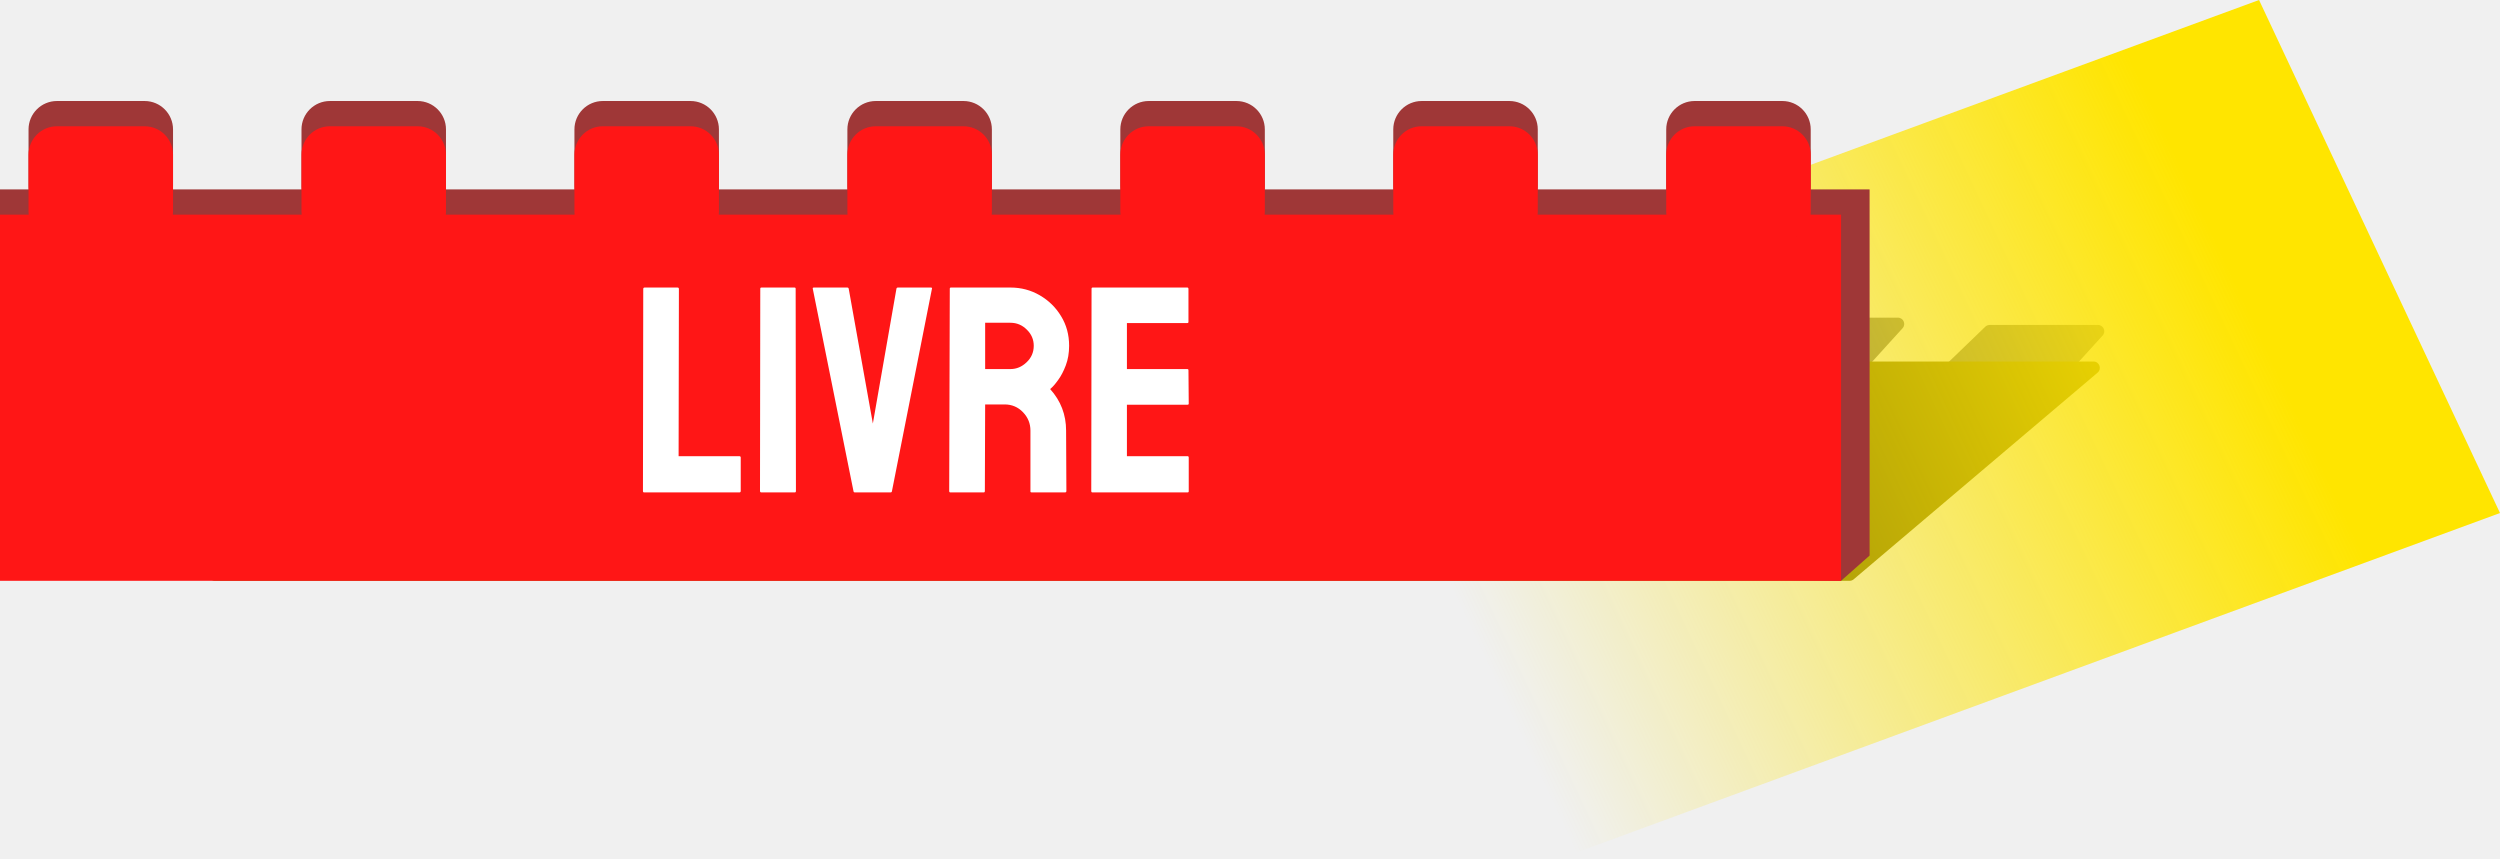
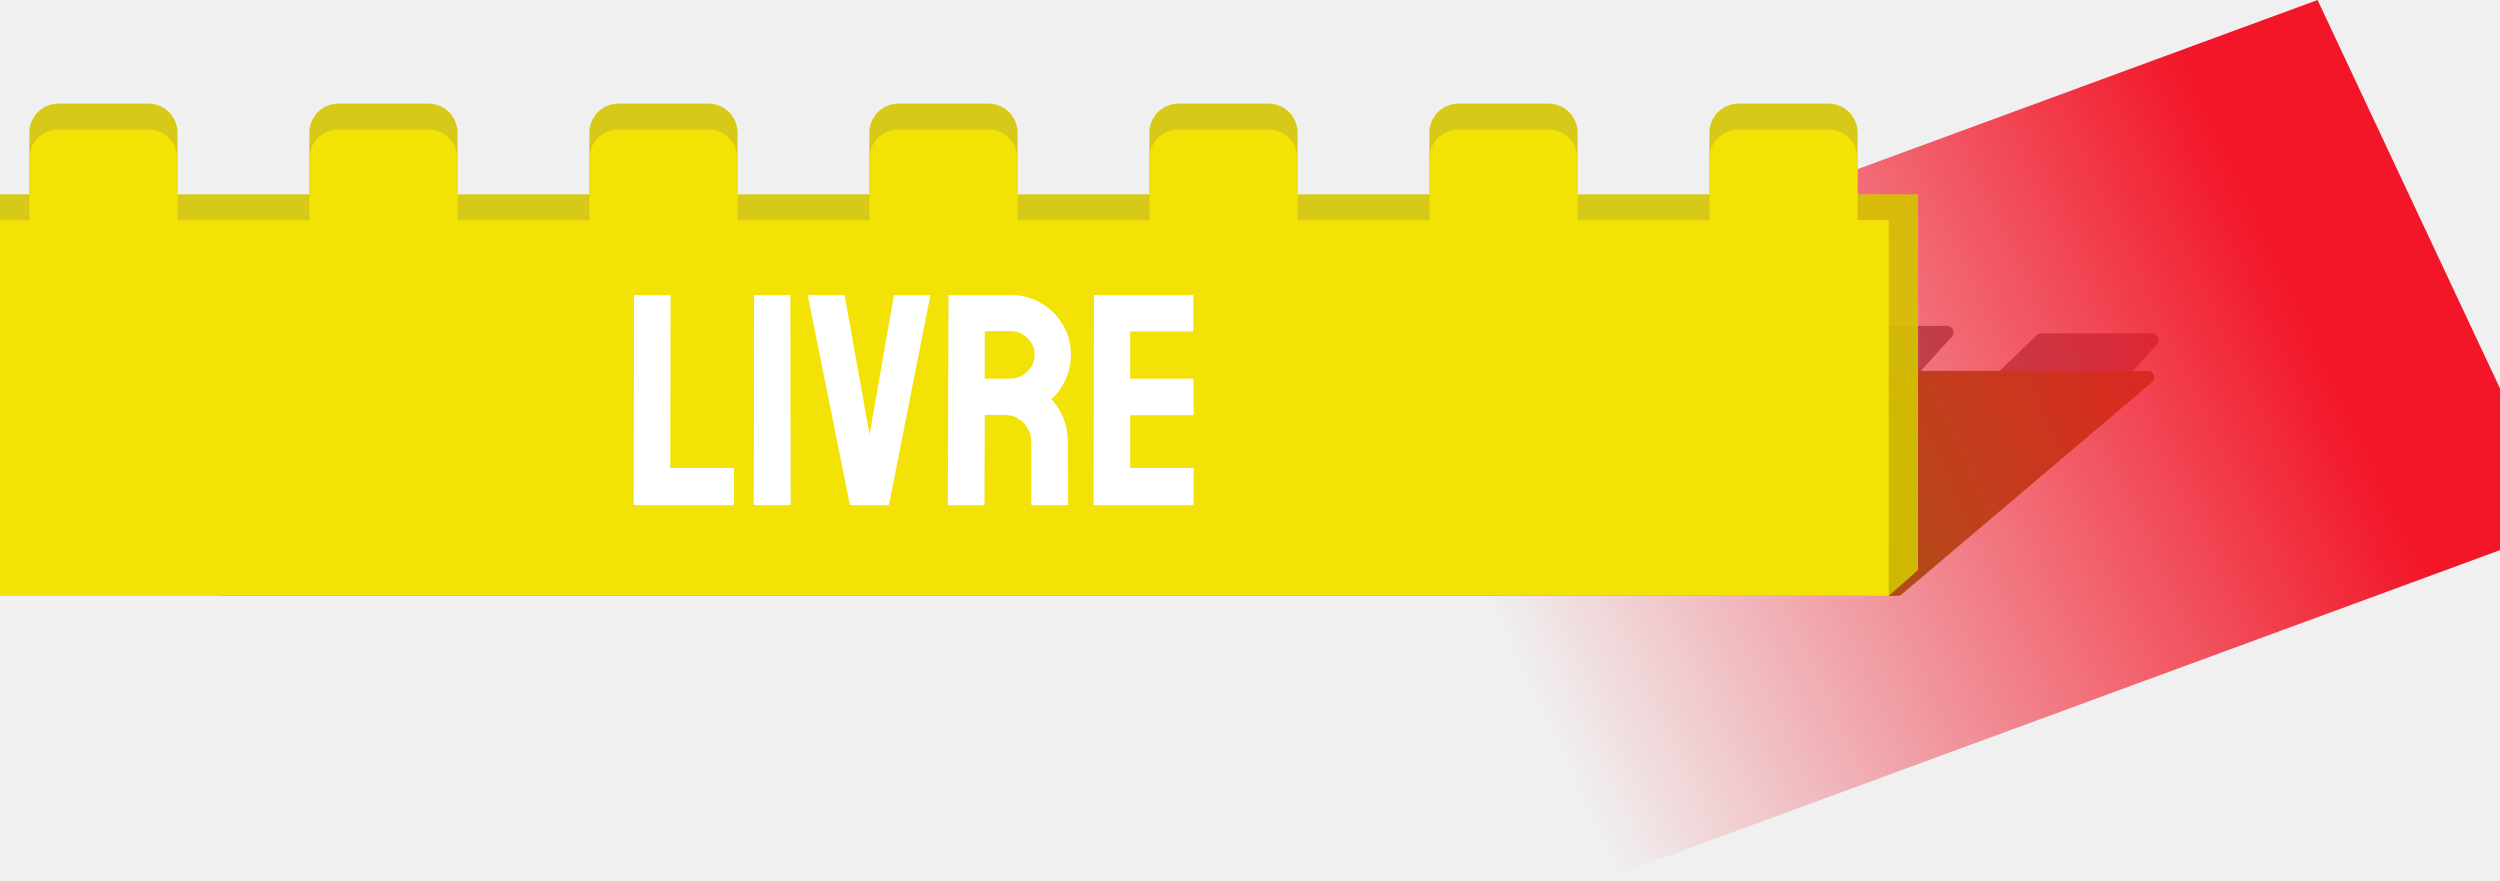
- <svg xmlns="http://www.w3.org/2000/svg" width="198" height="68" viewBox="0 0 198 68" fill="none">
+ <svg xmlns="http://www.w3.org/2000/svg" width="193" height="68" viewBox="0 0 193 68" fill="none">
  <path d="M157.233 25.877C157.326 25.787 157.45 25.737 157.58 25.737H166.159C166.592 25.737 166.82 26.252 166.529 26.573L161.13 32.52C161.036 32.625 160.901 32.684 160.76 32.684H151.41C150.96 32.684 150.739 32.136 151.063 31.824L157.233 25.877Z" fill="black" fill-opacity="0.5" />
  <path d="M141.388 25.298C141.482 25.208 141.606 25.158 141.735 25.158H150.314C150.748 25.158 150.976 25.673 150.684 25.994L145.286 31.941C145.191 32.046 145.057 32.105 144.916 32.105H135.566C135.116 32.105 134.895 31.558 135.219 31.245L141.388 25.298Z" fill="black" fill-opacity="0.5" />
  <path d="M109.37 24.719C109.463 24.629 109.587 24.579 109.717 24.579H118.296C118.729 24.579 118.957 25.094 118.666 25.415L113.267 31.362C113.173 31.467 113.038 31.526 112.897 31.526H103.547C103.097 31.526 102.876 30.979 103.2 30.666L109.37 24.719Z" fill="black" fill-opacity="0.5" />
  <path d="M87.749 24.14C87.842 24.05 87.966 24 88.096 24H96.674C97.108 24 97.336 24.515 97.045 24.836L91.646 30.783C91.552 30.888 91.417 30.947 91.276 30.947H81.926C81.476 30.947 81.255 30.4 81.579 30.087L87.749 24.14Z" fill="black" fill-opacity="0.5" />
  <path d="M32.894 28.78C32.988 28.685 33.116 28.632 33.249 28.632H165.807C166.273 28.632 166.485 29.212 166.13 29.513L146.811 45.882C146.72 45.958 146.606 46 146.487 46H17.024C16.58 46 16.356 45.464 16.669 45.148L32.894 28.78Z" fill="#7F740C" />
-   <rect width="78.009" height="44.89" transform="matrix(0.938592 -0.345029 0.425107 0.905143 105.698 26.9153)" fill="url(#paint0_linear_297_2)" />
-   <path d="M0 15H148.072V44L145.811 46L0 44V15Z" fill="#9F3737" />
-   <rect x="2.26" y="8" width="11.444" height="9" rx="2.25" fill="#9F3737" />
-   <rect x="23.878" y="8" width="11.444" height="9" rx="2.25" fill="#9F3737" />
-   <rect x="45.495" y="8" width="11.444" height="9" rx="2.25" fill="#9F3737" />
-   <rect x="67.113" y="8" width="11.444" height="9" rx="2.25" fill="#9F3737" />
-   <rect x="88.73" y="8" width="11.444" height="9" rx="2.25" fill="#9F3737" />
-   <rect x="110.347" y="8" width="11.444" height="9" rx="2.25" fill="#9F3737" />
-   <rect x="131.965" y="8" width="11.444" height="9" rx="2.25" fill="#9F3737" />
-   <rect y="17" width="145.811" height="29" fill="#FF1616" />
-   <rect x="2.26" y="10" width="11.444" height="9" rx="2.25" fill="#FF1616" />
-   <rect x="23.878" y="10" width="11.444" height="9" rx="2.25" fill="#FF1616" />
-   <rect x="45.495" y="10" width="11.444" height="9" rx="2.25" fill="#FF1616" />
-   <rect x="67.113" y="10" width="11.444" height="9" rx="2.25" fill="#FF1616" />
-   <rect x="88.73" y="10" width="11.444" height="9" rx="2.25" fill="#FF1616" />
-   <rect x="110.347" y="10" width="11.444" height="9" rx="2.25" fill="#FF1616" />
-   <rect x="131.965" y="10" width="11.444" height="9" rx="2.25" fill="#FF1616" />
-   <path d="M58.552 39H51.014C50.953 39 50.922 38.962 50.922 38.886L50.945 22.887C50.945 22.811 50.983 22.773 51.059 22.773H53.655C53.731 22.773 53.769 22.811 53.769 22.887L53.746 36.13H58.552C58.628 36.13 58.666 36.168 58.666 36.244V38.886C58.666 38.962 58.628 39 58.552 39ZM62.947 39H60.305C60.23 39 60.192 38.962 60.192 38.886L60.214 22.864C60.214 22.804 60.245 22.773 60.305 22.773H62.925C62.985 22.773 63.016 22.804 63.016 22.864L63.038 38.886C63.038 38.962 63.008 39 62.947 39ZM70.531 39H67.707C67.639 39 67.601 38.962 67.593 38.886L64.371 22.864C64.356 22.804 64.386 22.773 64.462 22.773H67.104C67.164 22.773 67.202 22.804 67.218 22.864L69.13 33.545L70.998 22.864C71.013 22.804 71.051 22.773 71.112 22.773H73.72C73.803 22.773 73.834 22.804 73.811 22.864L70.645 38.886C70.638 38.962 70.6 39 70.531 39ZM77.91 39H75.268C75.207 39 75.177 38.962 75.177 38.886L75.223 22.864C75.223 22.804 75.253 22.773 75.314 22.773H80.028C80.871 22.773 81.645 22.978 82.351 23.388C83.057 23.798 83.619 24.348 84.036 25.039C84.462 25.73 84.674 26.512 84.674 27.385C84.674 27.954 84.587 28.471 84.412 28.934C84.238 29.397 84.033 29.788 83.797 30.107C83.57 30.425 83.361 30.661 83.171 30.813C84.014 31.746 84.435 32.843 84.435 34.103L84.458 38.886C84.458 38.962 84.42 39 84.344 39H81.702C81.641 39 81.611 38.977 81.611 38.932V34.103C81.611 33.542 81.414 33.056 81.019 32.646C80.624 32.236 80.138 32.031 79.561 32.031H78.024L78.001 38.886C78.001 38.962 77.971 39 77.91 39ZM80.028 25.563H78.024V29.23H80.028C80.506 29.23 80.931 29.051 81.303 28.695C81.683 28.338 81.873 27.901 81.873 27.385C81.873 26.892 81.691 26.466 81.326 26.11C80.962 25.745 80.529 25.563 80.028 25.563ZM94.057 39H86.519C86.458 39 86.428 38.962 86.428 38.886L86.451 22.864C86.451 22.804 86.481 22.773 86.542 22.773H94.034C94.095 22.773 94.126 22.811 94.126 22.887V25.495C94.126 25.555 94.095 25.586 94.034 25.586H89.252V29.23H94.034C94.095 29.23 94.126 29.26 94.126 29.321L94.148 31.963C94.148 32.023 94.118 32.054 94.057 32.054H89.252V36.13H94.057C94.118 36.13 94.148 36.168 94.148 36.244V38.909C94.148 38.97 94.118 39 94.057 39Z" fill="white" />
+   <rect width="78.009" height="44.89" transform="matrix(0.938592 -0.345029 0.425107 0.905143 105.698 26.9153)" fill="url(#paint0_linear_367_2)" />
+   <path d="M0 15H148.072V44L145.811 46L0 44V15Z" fill="#D4C500" fill-opacity="0.9" />
+   <rect x="2.26" y="8" width="11.444" height="9" rx="2.25" fill="#D4C500" fill-opacity="0.9" />
+   <rect x="23.878" y="8" width="11.444" height="9" rx="2.25" fill="#D4C500" fill-opacity="0.9" />
+   <rect x="45.495" y="8" width="11.444" height="9" rx="2.25" fill="#D4C500" fill-opacity="0.9" />
+   <rect x="67.113" y="8" width="11.444" height="9" rx="2.25" fill="#D4C500" fill-opacity="0.9" />
+   <rect x="88.73" y="8" width="11.444" height="9" rx="2.25" fill="#D4C500" fill-opacity="0.9" />
+   <rect x="110.347" y="8" width="11.444" height="9" rx="2.25" fill="#D4C500" fill-opacity="0.9" />
+   <rect x="131.965" y="8" width="11.444" height="9" rx="2.25" fill="#D4C500" fill-opacity="0.9" />
+   <rect y="17" width="145.811" height="29" fill="#F2E205" />
+   <rect x="2.26" y="10" width="11.444" height="9" rx="2.25" fill="#F2E205" />
+   <rect x="23.878" y="10" width="11.444" height="9" rx="2.25" fill="#F2E205" />
+   <rect x="45.495" y="10" width="11.444" height="9" rx="2.25" fill="#F2E205" />
+   <rect x="67.113" y="10" width="11.444" height="9" rx="2.25" fill="#F2E205" />
+   <rect x="88.73" y="10" width="11.444" height="9" rx="2.25" fill="#F2E205" />
+   <rect x="110.347" y="10" width="11.444" height="9" rx="2.25" fill="#F2E205" />
+   <rect x="131.965" y="10" width="11.444" height="9" rx="2.25" fill="#F2E205" />
+   <path d="M56.552 39H49.014C48.953 39 48.922 38.962 48.922 38.886L48.945 22.887C48.945 22.811 48.983 22.773 49.059 22.773H51.655C51.731 22.773 51.769 22.811 51.769 22.887L51.746 36.13H56.552C56.628 36.13 56.666 36.168 56.666 36.244V38.886C56.666 38.962 56.628 39 56.552 39ZM60.947 39H58.305C58.23 39 58.192 38.962 58.192 38.886L58.214 22.864C58.214 22.804 58.245 22.773 58.305 22.773H60.925C60.985 22.773 61.016 22.804 61.016 22.864L61.038 38.886C61.038 38.962 61.008 39 60.947 39ZM68.531 39H65.707C65.639 39 65.601 38.962 65.593 38.886L62.371 22.864C62.355 22.804 62.386 22.773 62.462 22.773H65.104C65.164 22.773 65.202 22.804 65.218 22.864L67.13 33.545L68.998 22.864C69.013 22.804 69.051 22.773 69.112 22.773H71.72C71.803 22.773 71.834 22.804 71.811 22.864L68.645 38.886C68.638 38.962 68.6 39 68.531 39ZM75.91 39H73.268C73.207 39 73.177 38.962 73.177 38.886L73.223 22.864C73.223 22.804 73.253 22.773 73.314 22.773H78.028C78.871 22.773 79.645 22.978 80.351 23.388C81.057 23.798 81.619 24.348 82.036 25.039C82.462 25.73 82.674 26.512 82.674 27.385C82.674 27.954 82.587 28.471 82.412 28.934C82.238 29.397 82.033 29.788 81.797 30.107C81.57 30.425 81.361 30.661 81.171 30.813C82.014 31.746 82.435 32.843 82.435 34.103L82.458 38.886C82.458 38.962 82.42 39 82.344 39H79.702C79.641 39 79.611 38.977 79.611 38.932V34.103C79.611 33.542 79.414 33.056 79.019 32.646C78.624 32.236 78.138 32.031 77.561 32.031H76.024L76.001 38.886C76.001 38.962 75.971 39 75.91 39ZM78.028 25.563H76.024V29.23H78.028C78.506 29.23 78.931 29.051 79.303 28.695C79.683 28.338 79.873 27.901 79.873 27.385C79.873 26.892 79.691 26.466 79.326 26.11C78.962 25.745 78.529 25.563 78.028 25.563ZM92.057 39H84.519C84.458 39 84.428 38.962 84.428 38.886L84.451 22.864C84.451 22.804 84.481 22.773 84.542 22.773H92.034C92.095 22.773 92.126 22.811 92.126 22.887V25.495C92.126 25.555 92.095 25.586 92.034 25.586H87.252V29.23H92.034C92.095 29.23 92.126 29.26 92.126 29.321L92.148 31.963C92.148 32.023 92.118 32.054 92.057 32.054H87.252V36.13H92.057C92.118 36.13 92.148 36.168 92.148 36.244V38.909C92.148 38.97 92.118 39 92.057 39Z" fill="white" />
  <defs>
-     <linearGradient id="paint0_linear_297_2" x1="78.009" y1="22.445" x2="-4.25967e-07" y2="22.445" gradientUnits="userSpaceOnUse">
-       <stop offset="0.144" stop-color="#FFE500" />
-       <stop offset="1" stop-color="#FFE500" stop-opacity="0" />
+     <linearGradient id="paint0_linear_367_2" x1="78.009" y1="22.445" x2="-4.25967e-07" y2="22.445" gradientUnits="userSpaceOnUse">
+       <stop offset="0.144" stop-color="#F21628" />
+       <stop offset="1" stop-color="#F21628" stop-opacity="0" />
    </linearGradient>
  </defs>
</svg>
